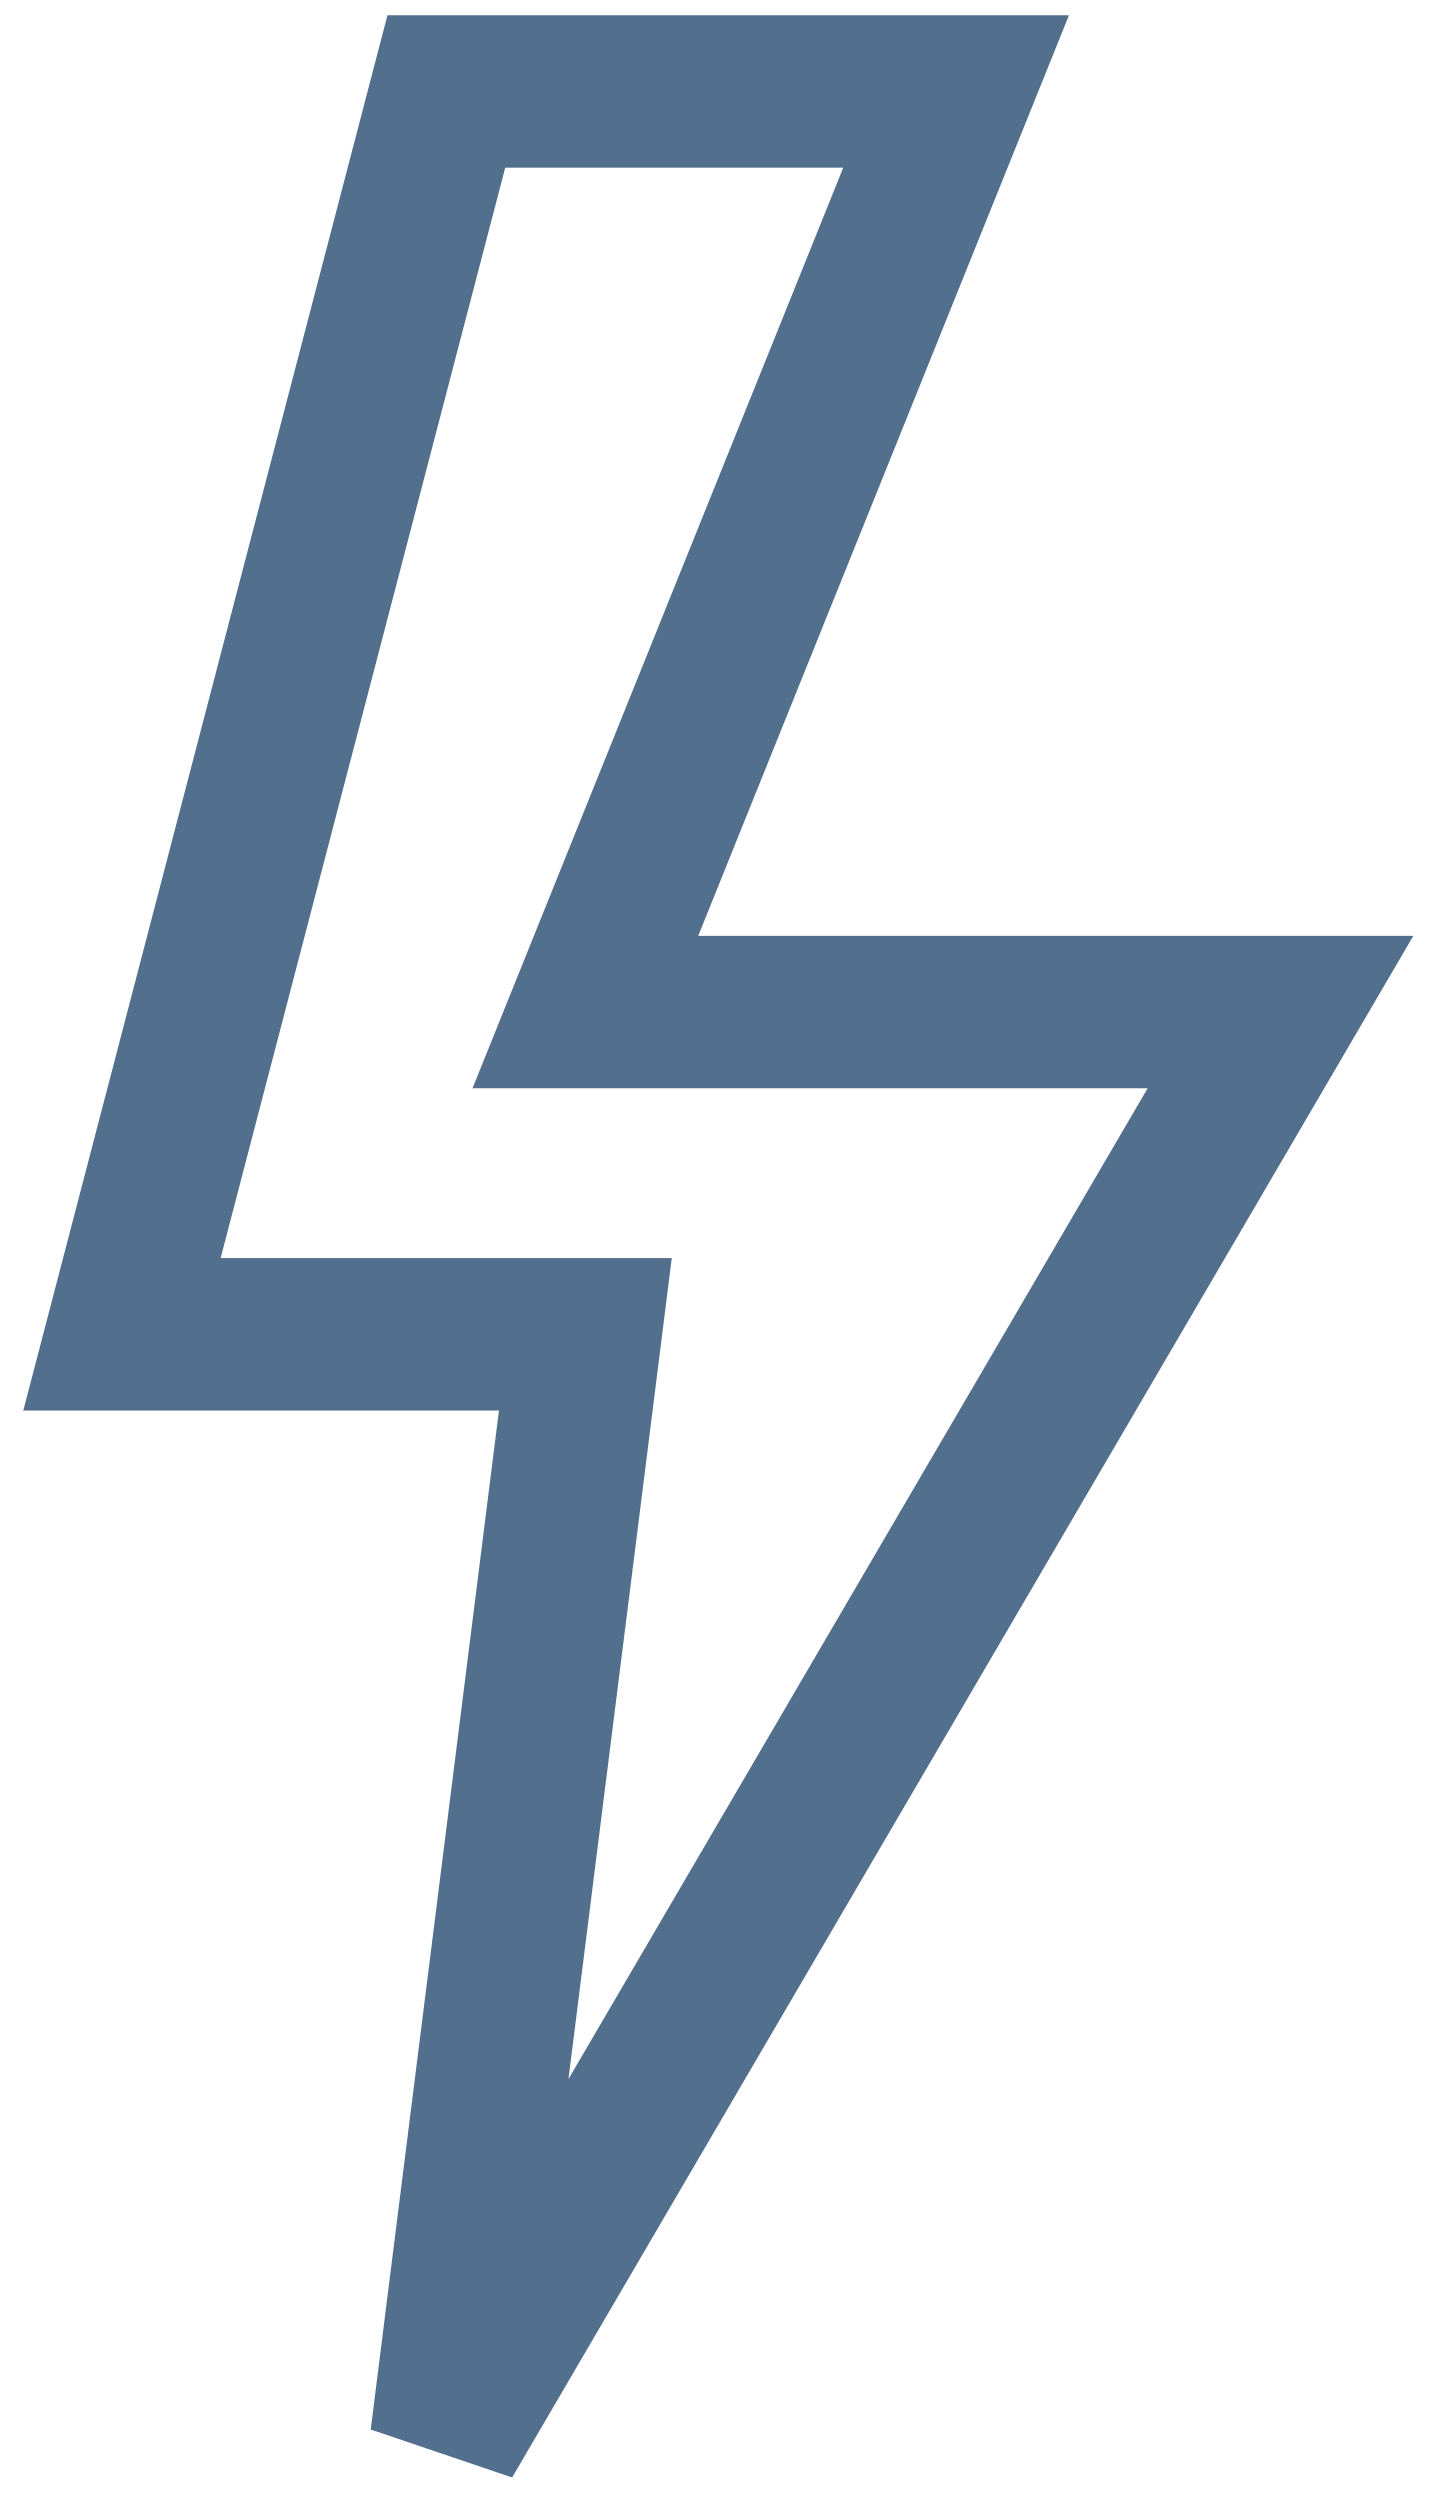
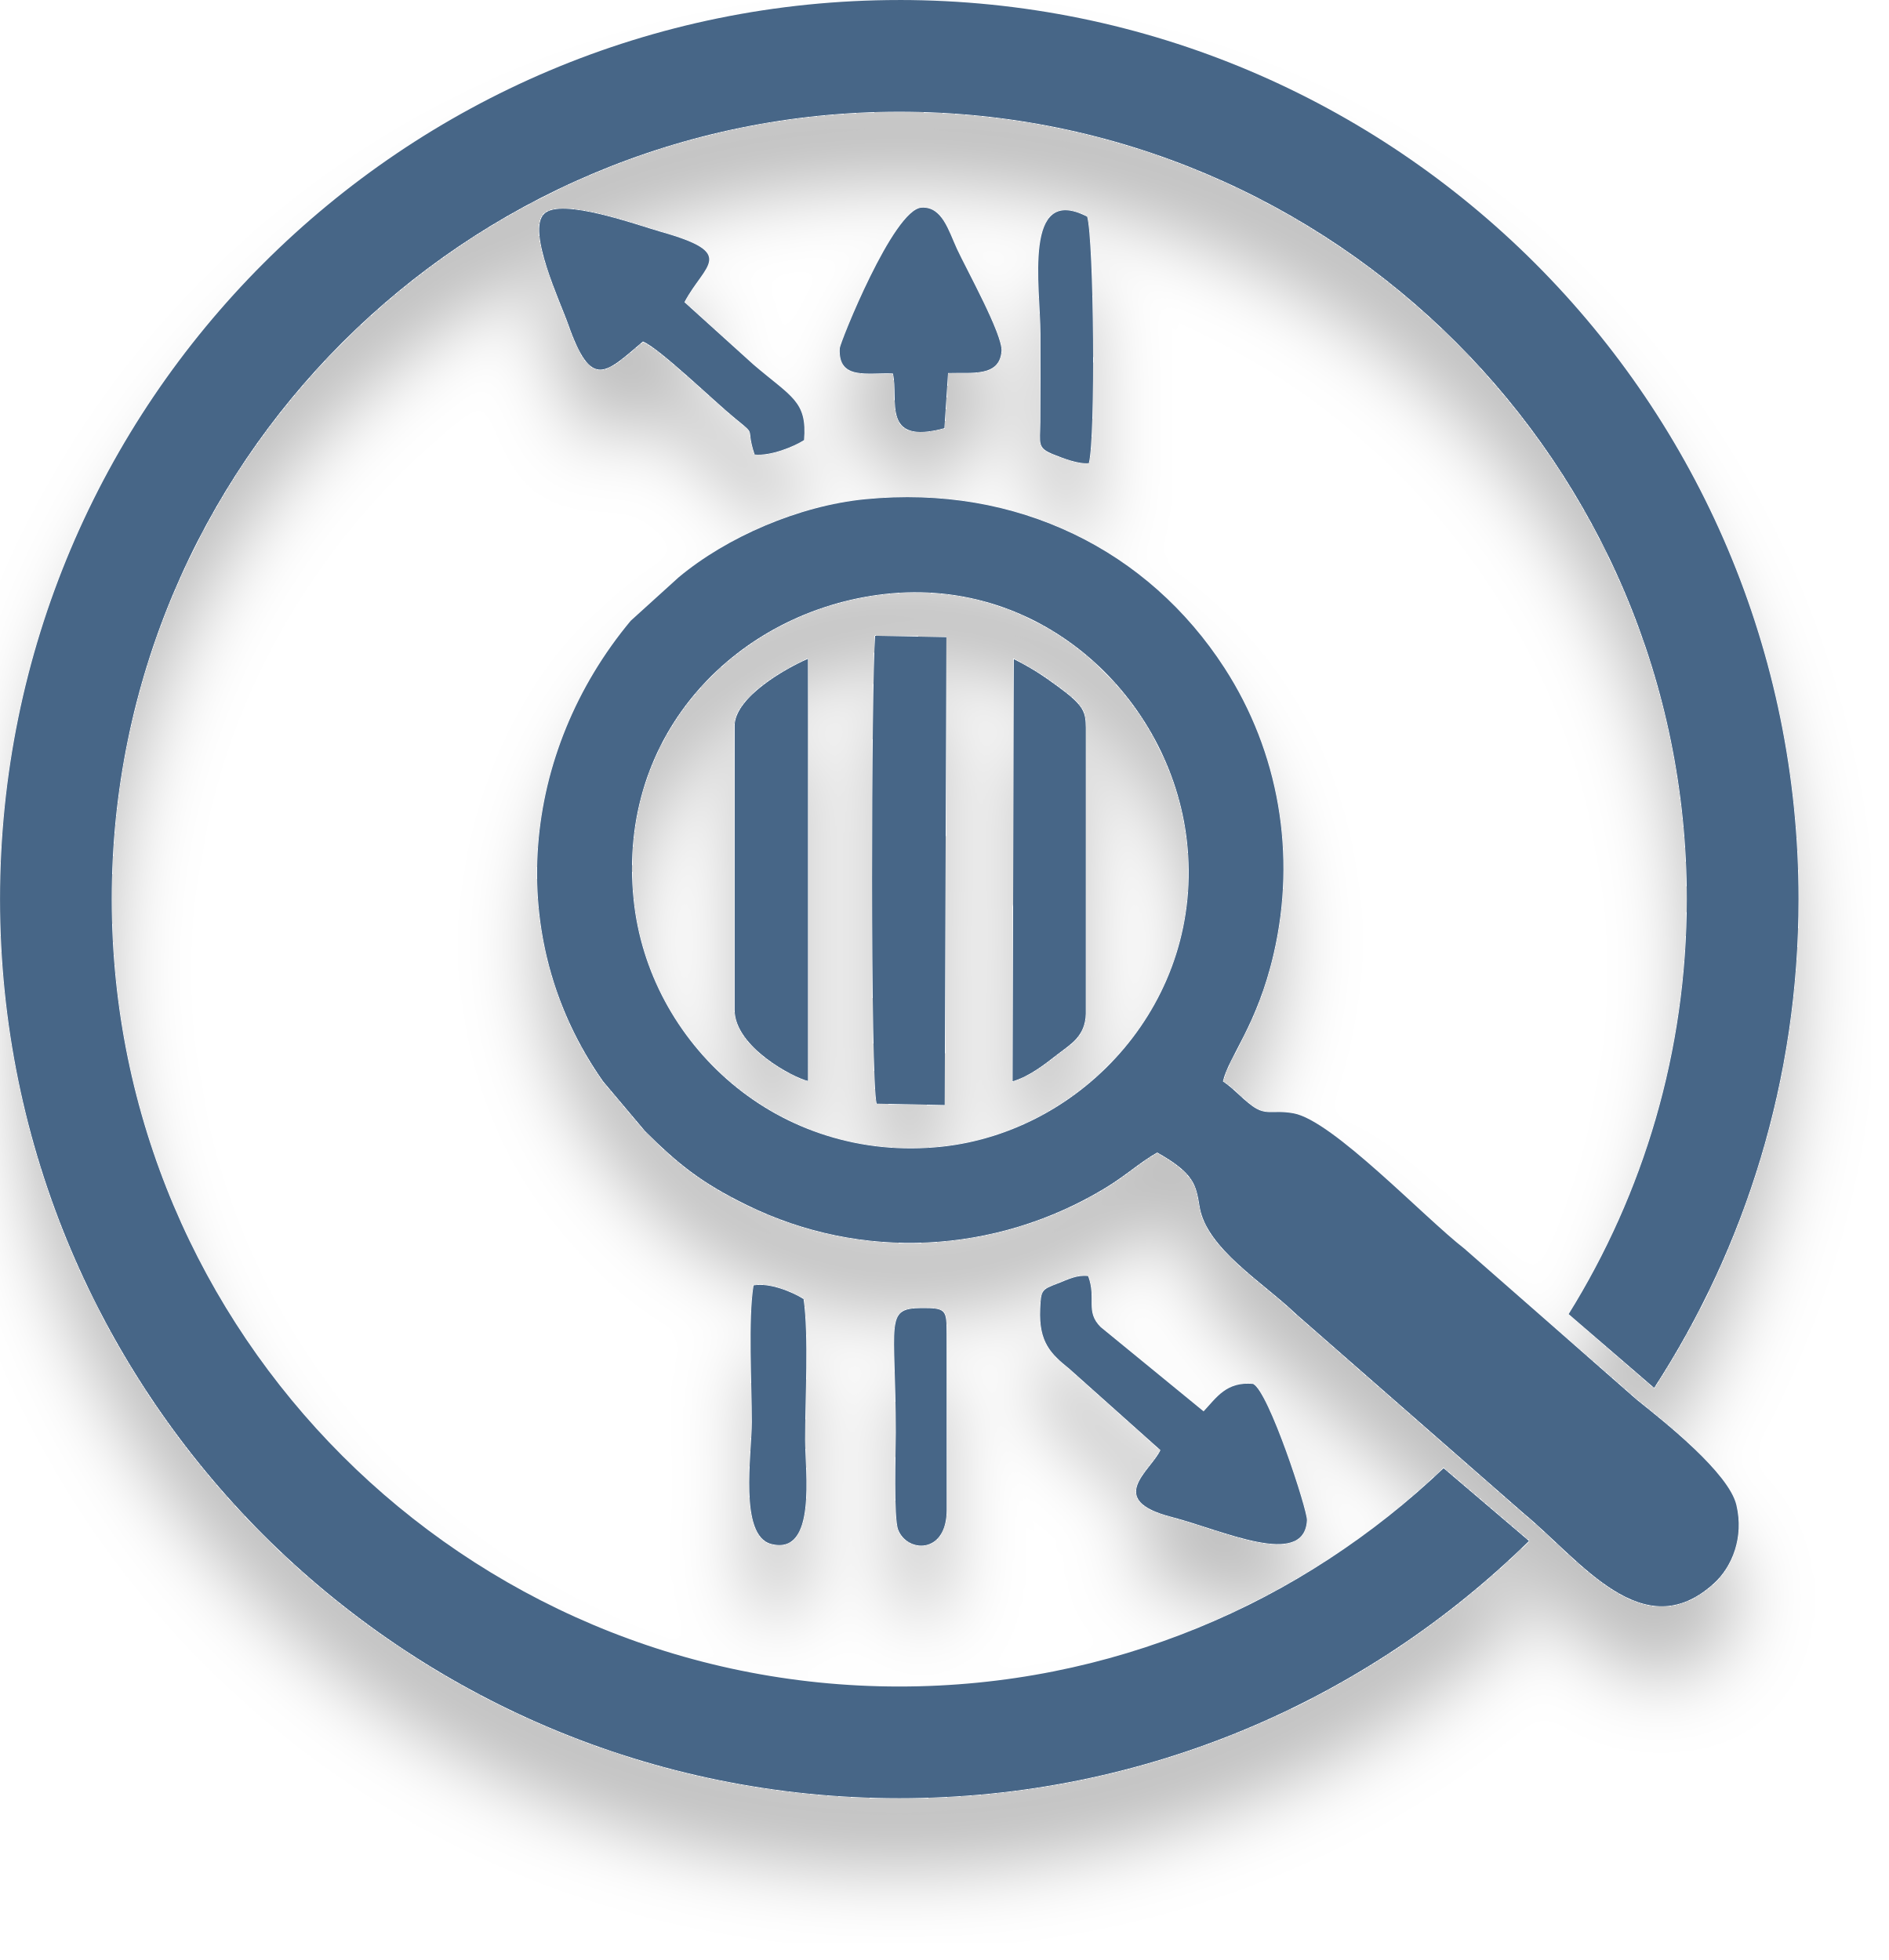
- <svg xmlns="http://www.w3.org/2000/svg" width="47" height="82" viewBox="0 0 47 82" fill="none">
-   <path d="M42 33.196L14.64 80L19.2 43.765H4L14.64 3H31.36L19.2 33.196H42Z" stroke="#526F8E" stroke-width="5" />
+ <svg xmlns="http://www.w3.org/2000/svg" width="105" height="109" viewBox="0 0 105 109" fill="none">
+   <g filter="url(#filter0_d)">
+     <path d="M50.001 0C63.808 0 76.307 5.596 85.356 14.645C94.404 23.693 100.002 36.194 100.002 50.001C100.002 60.025 97.052 69.358 91.974 77.184L87.221 73.08C91.385 66.38 93.79 58.471 93.79 50.002C93.79 37.91 88.89 26.963 80.966 19.038C73.041 11.114 62.095 6.214 50.002 6.214C37.91 6.214 26.962 11.114 19.038 19.038C11.114 26.963 6.213 37.91 6.213 50.002C6.213 62.094 11.114 73.042 19.038 80.966C26.962 88.89 37.91 93.791 50.002 93.791C61.742 93.791 72.403 89.17 80.267 81.649L85.016 85.696C75.996 94.545 63.636 100.003 50.003 100.003C36.196 100.003 23.696 94.407 14.647 85.358C5.599 76.31 0.002 63.809 0.002 50.002C0.002 36.195 5.598 23.695 14.647 14.646C23.695 5.598 36.196 0.001 50.003 0.001L50.001 0Z" fill="#476687" />
+     <path fill-rule="evenodd" clip-rule="evenodd" d="M49.163 33.036C58.039 32.019 65.09 38.907 65.991 46.733C67.024 55.711 60.193 62.937 52.384 63.77C43.257 64.743 36.054 58.018 35.231 50.047C34.266 40.711 41.091 33.961 49.163 33.037V33.036ZM64.342 64.093C66.422 65.262 66.503 65.906 66.702 67.113C67.084 69.435 70.267 71.338 72.089 73.099L84.716 84.156C87.878 86.77 91.354 91.645 95.293 88.059C96.301 87.141 96.975 85.508 96.545 83.695C96.127 81.928 92.604 79.117 91.018 77.851L81.424 69.442C79.174 67.695 74.097 62.311 71.925 61.916C70.739 61.701 70.407 62.089 69.599 61.486C68.996 61.037 68.572 60.519 67.997 60.137C68.326 58.736 69.893 57.032 70.814 53.058C72.098 47.521 71.101 41.807 68.083 37.146C63.862 30.626 56.594 26.927 48.095 27.766C44.399 28.131 40.412 29.873 37.735 32.106L35.069 34.523C29.024 41.775 27.892 52.122 33.538 60.142L35.866 62.903C37.71 64.737 38.99 65.77 41.534 67.017C47.908 70.144 55.334 69.733 61.372 66.116C62.611 65.374 63.319 64.68 64.342 64.093Z" fill="#476687" />
+     <path fill-rule="evenodd" clip-rule="evenodd" d="M48.744 61.378L52.528 61.453L52.622 35.433L48.658 35.358C48.454 37.948 48.385 60.084 48.744 61.378V61.378Z" fill="#476687" />
+     <path fill-rule="evenodd" clip-rule="evenodd" d="M64.522 80.645C63.998 81.791 61.433 83.398 65.135 84.358C67.942 85.086 72.513 87.258 72.668 84.549C72.699 83.995 70.546 77.39 69.675 76.963C68.185 76.825 67.641 77.726 66.922 78.489L61.196 73.8C60.322 72.924 60.97 72.227 60.503 70.965C59.858 70.895 59.414 71.148 58.796 71.385C57.915 71.722 57.883 71.744 57.838 72.796C57.758 74.656 58.437 75.294 59.46 76.121L64.522 80.644V80.645Z" fill="#476687" />
+     <path fill-rule="evenodd" clip-rule="evenodd" d="M44.925 60.113L44.924 36.637C43.593 37.217 40.953 38.754 40.849 40.289L40.848 56.181C40.876 58.237 44.125 59.936 44.925 60.112V60.113Z" fill="#476687" />
+     <path fill-rule="evenodd" clip-rule="evenodd" d="M56.304 60.132C57.225 59.87 58.115 59.168 58.785 58.644C59.505 58.079 60.339 57.651 60.372 56.377L60.374 40.482C60.358 39.589 60.291 39.256 58.823 38.182C57.961 37.551 57.379 37.165 56.369 36.655L56.304 60.132V60.132Z" fill="#476687" />
+     <path fill-rule="evenodd" clip-rule="evenodd" d="M35.749 18.992C36.656 19.356 39.715 22.317 40.854 23.247C42.148 24.303 41.426 23.671 41.96 25.279C42.855 25.364 44.118 24.845 44.706 24.476C44.885 22.302 44.01 22.093 41.884 20.269L38.055 16.805C39.174 14.674 41.04 14.11 36.728 12.888C35.477 12.534 31.195 10.964 30.252 11.895C29.289 12.845 31.152 16.772 31.592 18.026C32.885 21.712 33.656 20.763 35.748 18.993L35.749 18.992Z" fill="#476687" />
+     <path fill-rule="evenodd" clip-rule="evenodd" d="M49.646 20.769C49.994 22.207 48.958 24.779 52.511 23.812L52.714 20.746C54.03 20.701 55.572 20.979 55.685 19.527C55.757 18.616 53.715 14.945 53.205 13.839C52.739 12.824 52.381 11.477 51.238 11.549C49.674 11.647 46.712 19.061 46.694 19.367C46.591 21.165 48.263 20.703 49.645 20.77L49.646 20.769Z" fill="#476687" />
+     <path fill-rule="evenodd" clip-rule="evenodd" d="M44.681 72.243C44.037 71.839 42.794 71.327 41.9 71.483C41.596 73.33 41.806 77.035 41.804 79.079C41.803 80.872 41.076 85.399 42.884 85.863C45.423 86.515 44.765 81.837 44.765 80.058C44.764 77.842 44.97 74.299 44.681 72.242V72.243Z" fill="#476687" />
+     <path fill-rule="evenodd" clip-rule="evenodd" d="M60.542 25.757C60.92 24.304 60.816 13.365 60.449 12.05C56.859 10.199 57.852 15.985 57.852 18.566C57.852 20.201 57.858 21.835 57.846 23.47C57.836 24.688 57.652 24.904 58.601 25.279C59.139 25.491 59.961 25.817 60.542 25.757V25.757Z" fill="#476687" />
+     <path fill-rule="evenodd" clip-rule="evenodd" d="M52.637 83.975L52.632 74.183C52.631 72.839 52.614 72.738 51.221 72.747C49.164 72.761 49.807 73.503 49.809 79.666C49.809 80.65 49.686 84.399 49.939 85.064C50.429 86.347 52.637 86.456 52.637 83.974V83.975Z" fill="#476687" />
+   </g>
+   <defs>
+     <filter id="filter0_d" x="-3.998" y="0" width="108" height="108.003" filterUnits="userSpaceOnUse" color-interpolation-filters="sRGB">
+       <feFlood flood-opacity="0" result="BackgroundImageFix" />
+       <feColorMatrix in="SourceAlpha" type="matrix" values="0 0 0 0 0 0 0 0 0 0 0 0 0 0 0 0 0 0 127 0" result="hardAlpha" />
+       <feOffset dy="4" />
+       <feGaussianBlur stdDeviation="2" />
+       <feComposite in2="hardAlpha" operator="out" />
+       <feColorMatrix type="matrix" values="0 0 0 0 0 0 0 0 0 0 0 0 0 0 0 0 0 0 0.25 0" />
+       <feBlend mode="normal" in2="BackgroundImageFix" result="effect1_dropShadow" />
+       <feBlend mode="normal" in="SourceGraphic" in2="effect1_dropShadow" result="shape" />
+     </filter>
+   </defs>
</svg>
